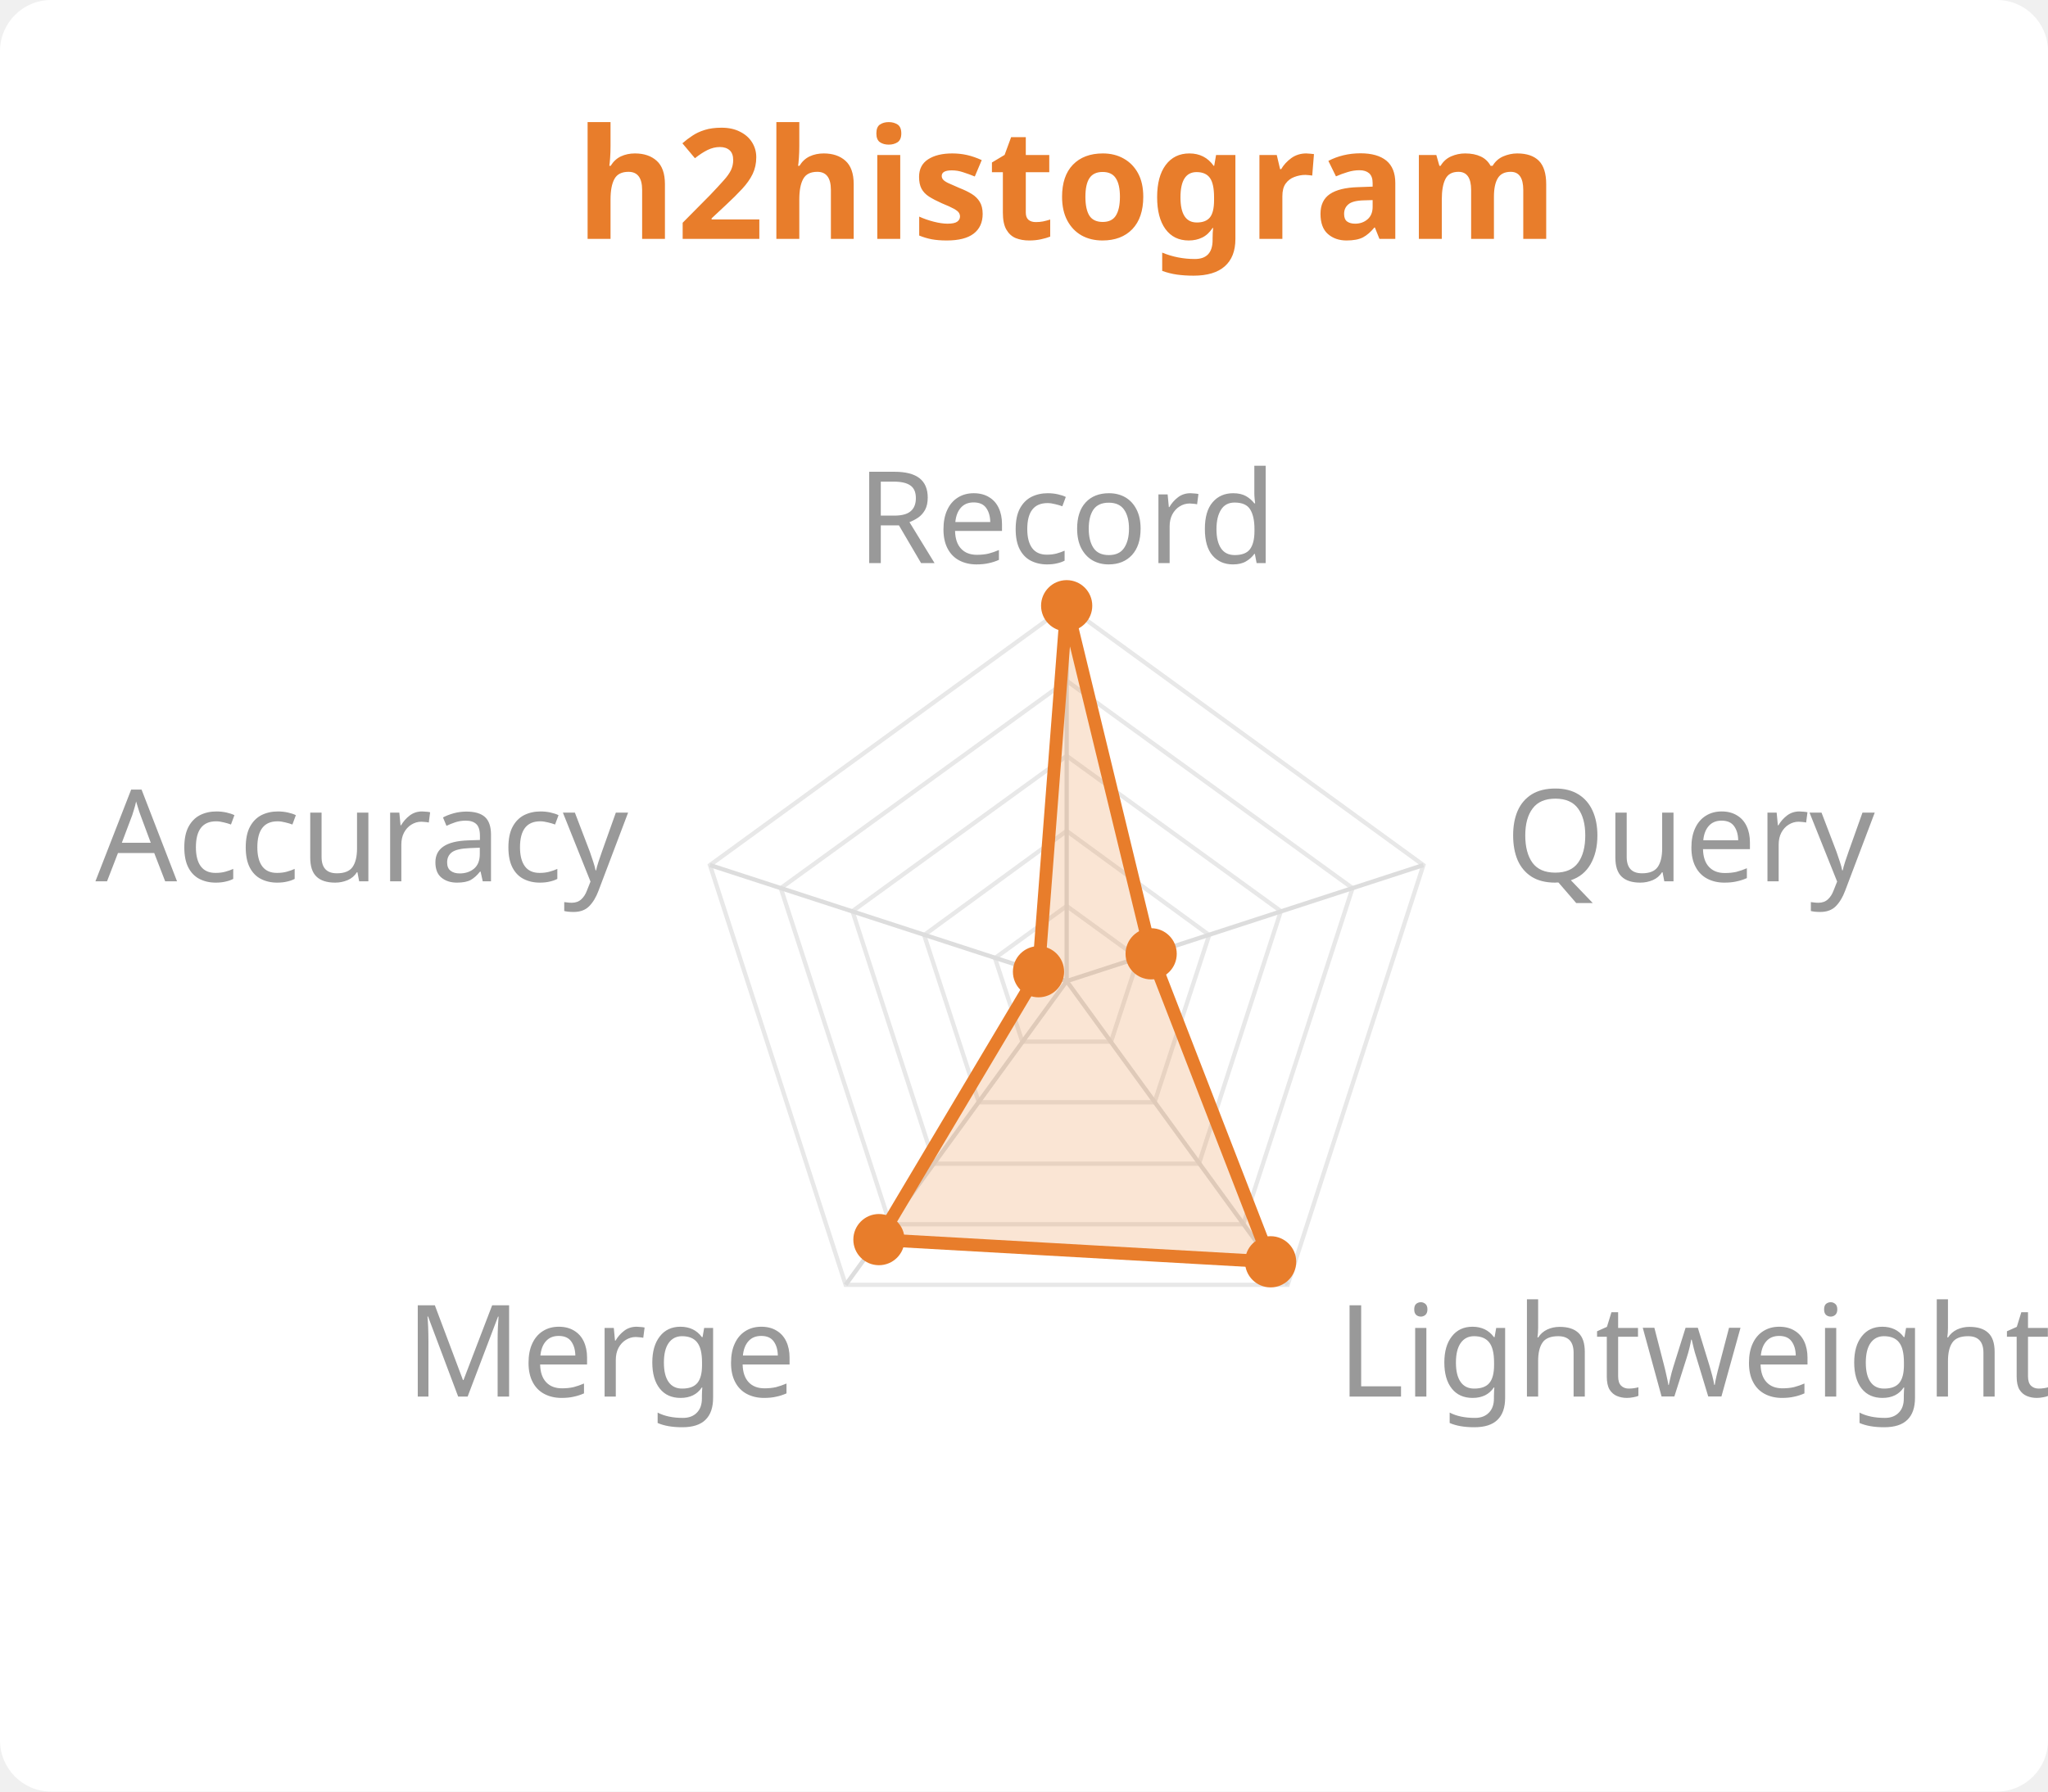
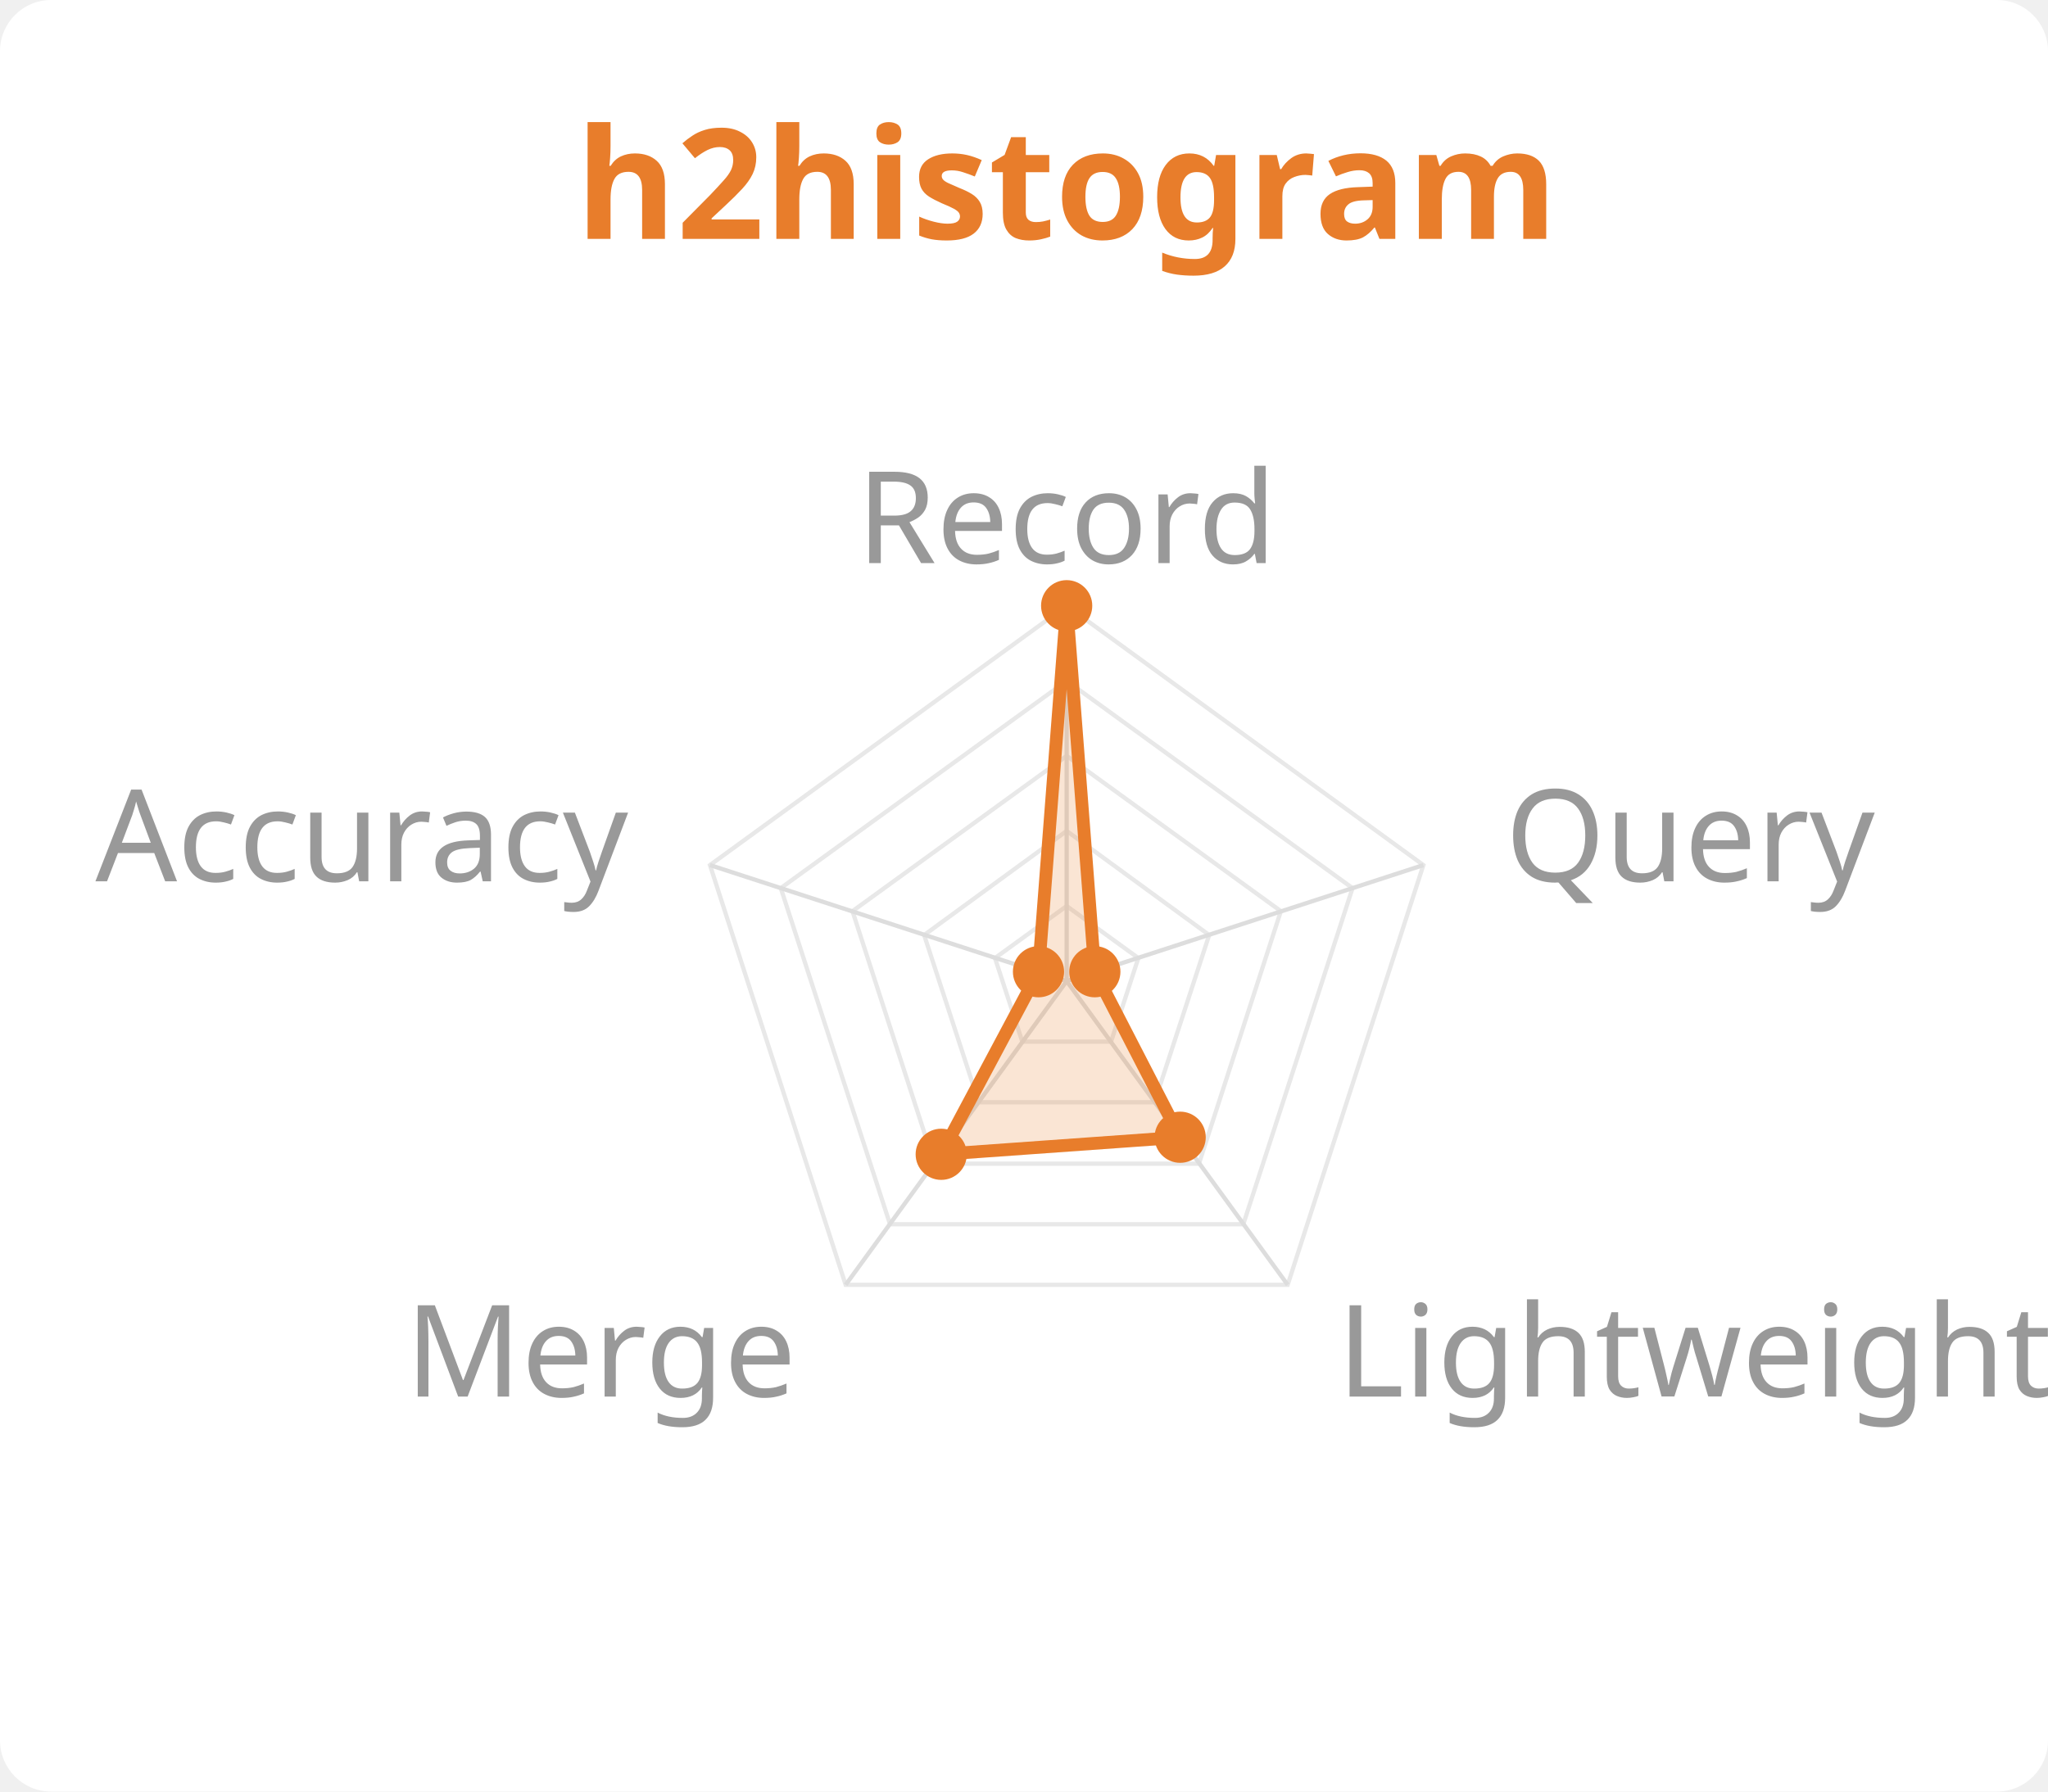
<svg xmlns="http://www.w3.org/2000/svg" viewBox="0 0 240 210" width="240" height="210">
  <rect x="0.0" y="0.0" width="240.0" height="210.0" fill="white" rx="6" />
  <text x="125.0" y="28.0" font-family="system-ui,sans-serif" font-size="18" font-weight="600" fill="#E87D2B" text-anchor="middle">h2histogram</text>
  <polygon points="125.0,106.2 133.4,112.3 130.2,122.1 119.8,122.1 116.6,112.3" fill="none" stroke="#e8e8e8" stroke-width="0.5" />
  <polygon points="125.0,97.4 141.7,109.6 135.3,129.2 114.7,129.2 108.3,109.6" fill="none" stroke="#e8e8e8" stroke-width="0.5" />
  <polygon points="125.0,88.6 150.1,106.8 140.5,136.4 109.5,136.4 99.9,106.8" fill="none" stroke="#e8e8e8" stroke-width="0.5" />
  <polygon points="125.0,79.8 158.5,104.1 145.7,143.5 104.3,143.5 91.5,104.1" fill="none" stroke="#e8e8e8" stroke-width="0.5" />
  <polygon points="125.0,71.0 166.8,101.4 150.9,150.6 99.1,150.6 83.2,101.4" fill="none" stroke="#e8e8e8" stroke-width="0.5" />
  <line x1="125" y1="115" x2="125.0" y2="71.0" stroke="#ddd" stroke-width="0.5" />
  <line x1="125" y1="115" x2="166.8" y2="101.4" stroke="#ddd" stroke-width="0.5" />
  <line x1="125" y1="115" x2="150.9" y2="150.6" stroke="#ddd" stroke-width="0.5" />
  <line x1="125" y1="115" x2="99.1" y2="150.6" stroke="#ddd" stroke-width="0.5" />
  <line x1="125" y1="115" x2="83.2" y2="101.4" stroke="#ddd" stroke-width="0.5" />
  <text x="125.0" y="66.0" font-family="system-ui,sans-serif" font-size="15" fill="#999" text-anchor="middle">Record</text>
  <text x="176.4" y="103.3" font-family="system-ui,sans-serif" font-size="15" fill="#999" text-anchor="start">Query</text>
  <text x="156.7" y="163.7" font-family="system-ui,sans-serif" font-size="15" fill="#999" text-anchor="start">Lightweight</text>
  <text x="93.3" y="163.7" font-family="system-ui,sans-serif" font-size="15" fill="#999" text-anchor="end">Merge</text>
  <text x="73.6" y="103.3" font-family="system-ui,sans-serif" font-size="15" fill="#999" text-anchor="end">Accuracy</text>
-   <polygon points="125.0,71.0 134.9,111.8 148.9,147.9 103.0,145.3 121.7,113.9" fill="#E87D2B" fill-opacity="0.20" stroke="#E87D2B" stroke-width="1.5" />
+   <polygon points="125.0,71.0 128.3,113.9 138.3,133.3 110.3,135.3 121.7,113.9" fill="#E87D2B" fill-opacity="0.20" stroke="#E87D2B" stroke-width="1.5" />
  <circle cx="125.0" cy="71.0" r="3" fill="#E87D2B" />
-   <circle cx="134.9" cy="111.8" r="3" fill="#E87D2B" />
-   <circle cx="148.9" cy="147.9" r="3" fill="#E87D2B" />
-   <circle cx="103.0" cy="145.3" r="3" fill="#E87D2B" />
+   <circle cx="128.3" cy="113.9" r="3" fill="#E87D2B" />
+   <circle cx="138.3" cy="133.3" r="3" fill="#E87D2B" />
+   <circle cx="110.3" cy="135.3" r="3" fill="#E87D2B" />
  <circle cx="121.7" cy="113.9" r="3" fill="#E87D2B" />
</svg>
